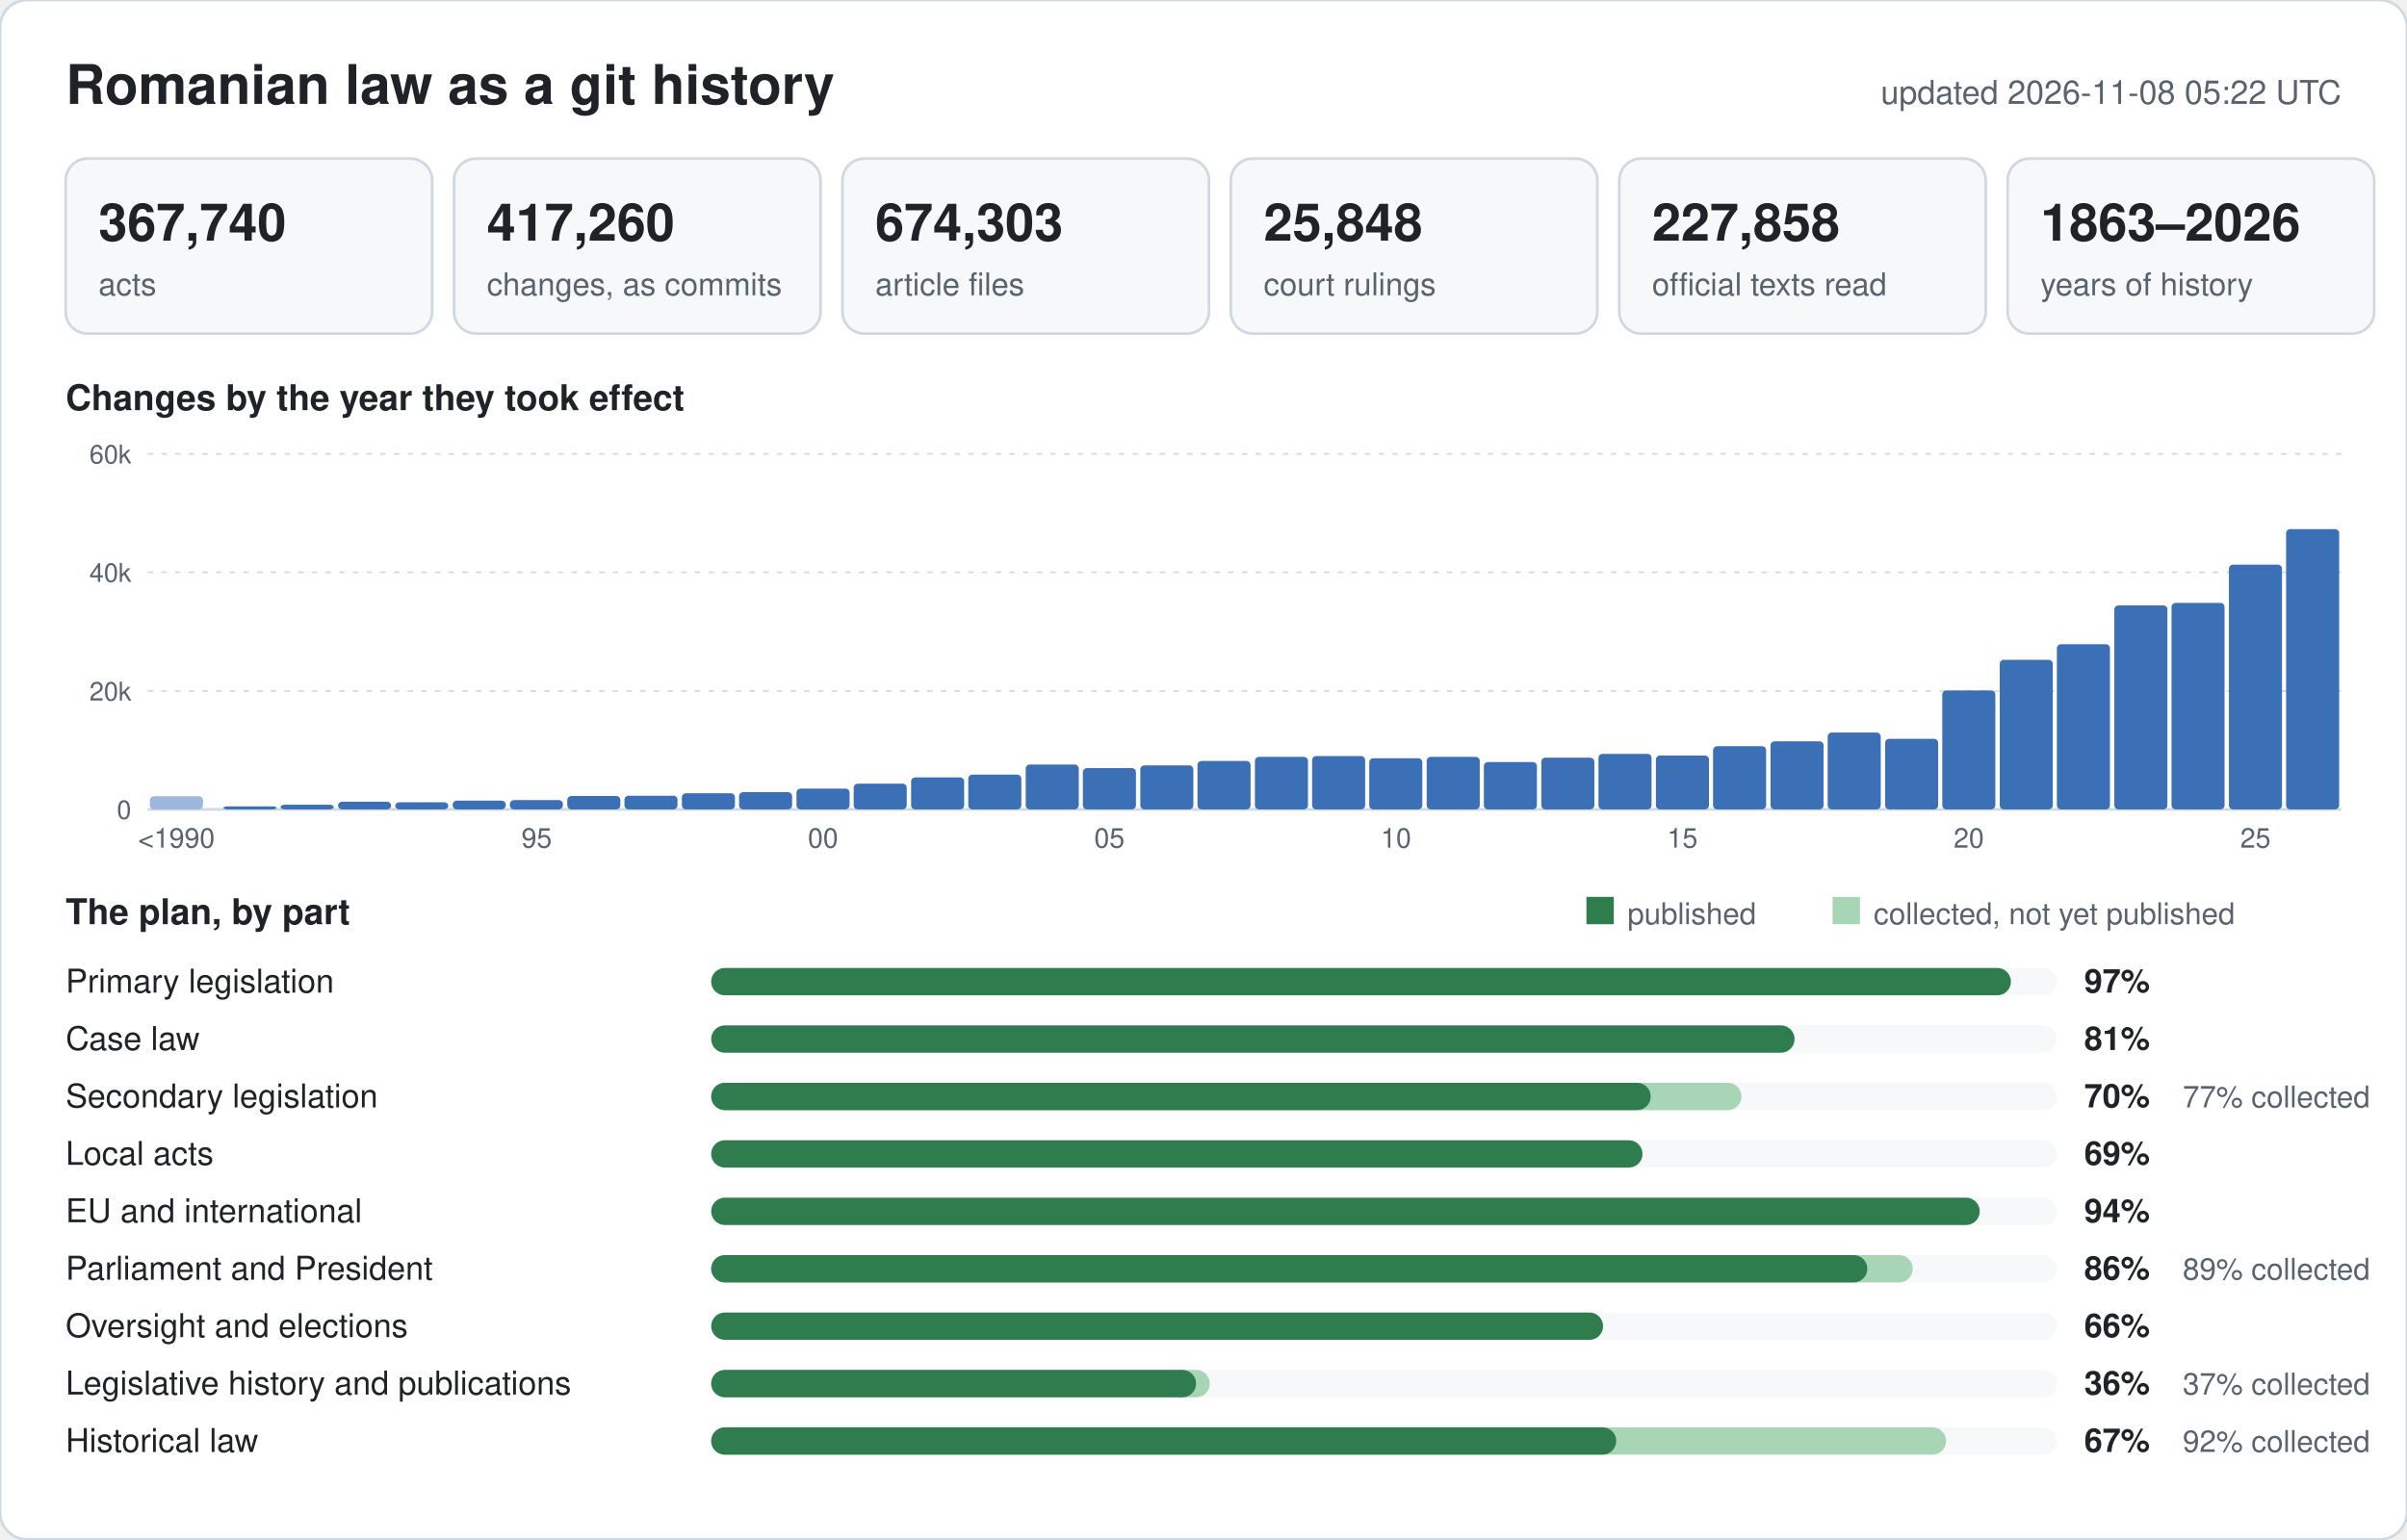
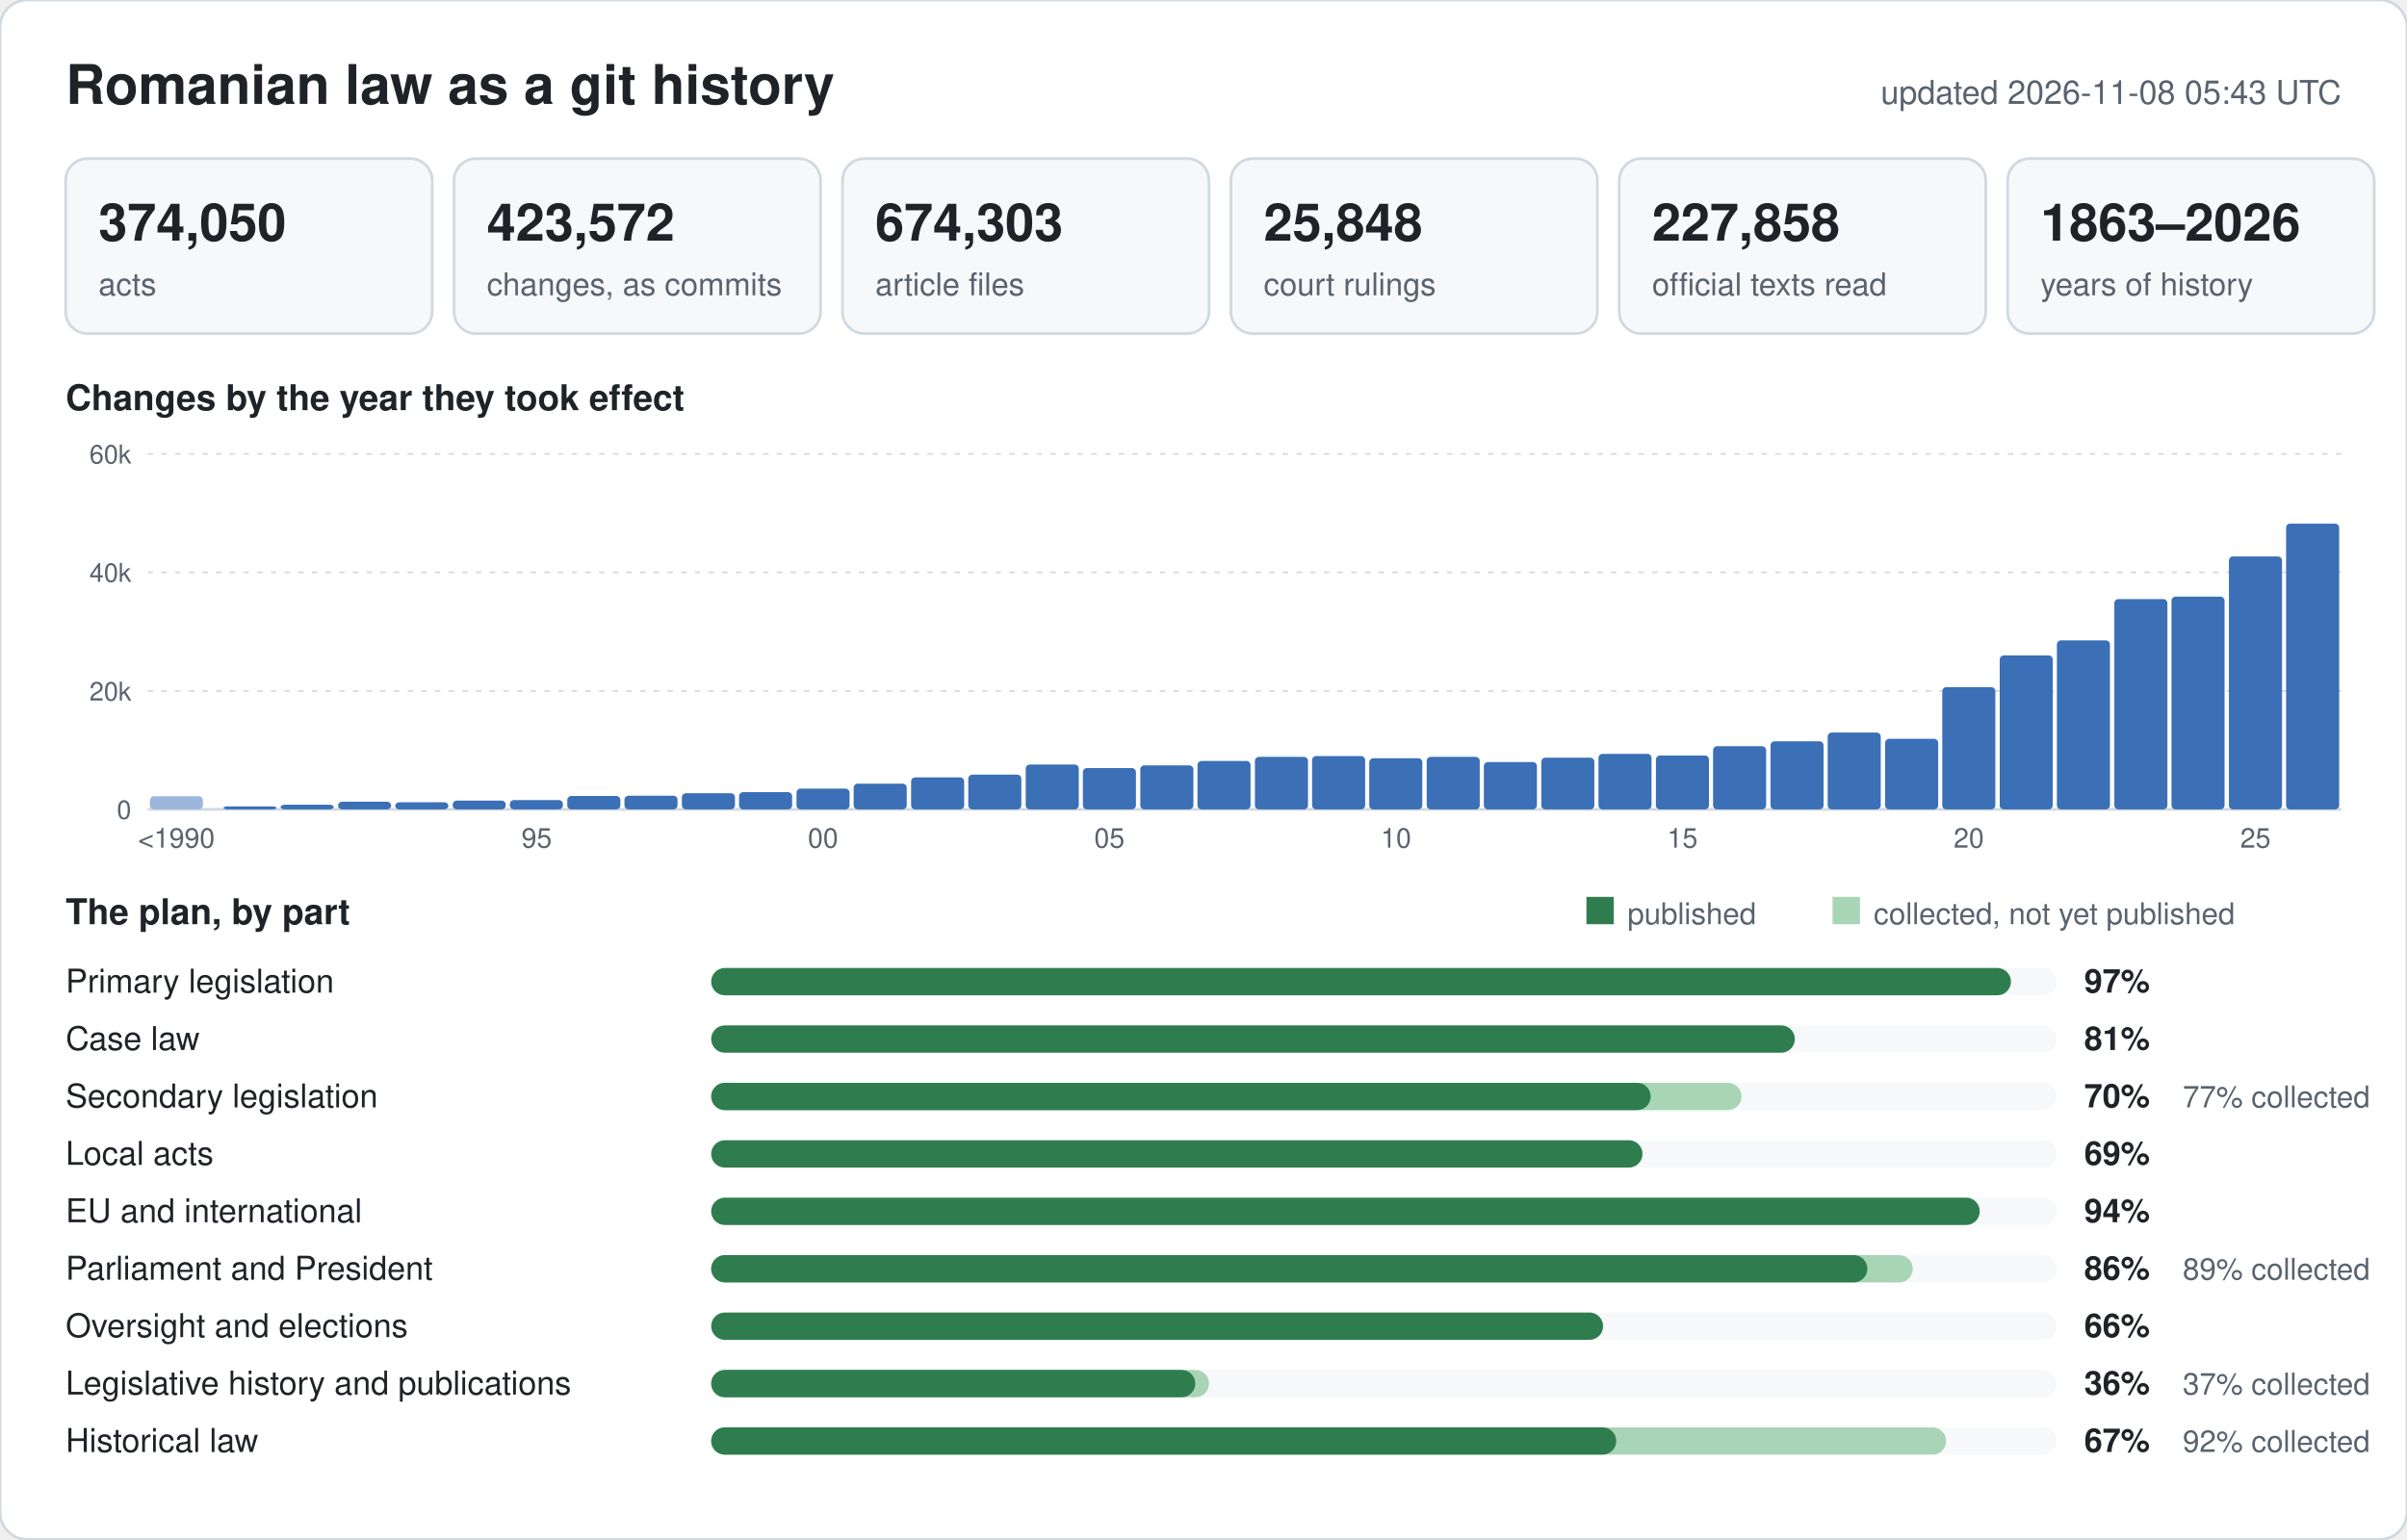
<svg xmlns="http://www.w3.org/2000/svg" width="880" height="563" viewBox="0 0 880 563" font-family="-apple-system,BlinkMacSystemFont,Segoe UI,Helvetica,Arial,sans-serif">
  <rect width="880" height="563" rx="10" fill="#ffffff" stroke="#d1d9e0" />
  <text x="24" y="38" font-size="20" font-weight="600" fill="#1f2328">Romanian law as a git history</text>
-   <text x="856" y="38" font-size="12" text-anchor="end" fill="#59636e">updated 2026-11-08 05:22 UTC</text>
+   <text x="856" y="38" font-size="12" text-anchor="end" fill="#59636e">updated 2026-11-08 05:43 UTC</text>
  <rect x="24" y="58" width="134" height="64" rx="8" fill="#f6f8fa" stroke="#d1d9e0" />
-   <text x="36" y="88" font-size="19" font-weight="600" fill="#1f2328">367,740</text>
+   <text x="36" y="88" font-size="19" font-weight="600" fill="#1f2328">374,050</text>
  <text x="36" y="108" font-size="11.5" fill="#59636e">acts</text>
  <rect x="166" y="58" width="134" height="64" rx="8" fill="#f6f8fa" stroke="#d1d9e0" />
-   <text x="178" y="88" font-size="19" font-weight="600" fill="#1f2328">417,260</text>
+   <text x="178" y="88" font-size="19" font-weight="600" fill="#1f2328">423,572</text>
  <text x="178" y="108" font-size="11.5" fill="#59636e">changes, as commits</text>
  <rect x="308" y="58" width="134" height="64" rx="8" fill="#f6f8fa" stroke="#d1d9e0" />
  <text x="320" y="88" font-size="19" font-weight="600" fill="#1f2328">674,303</text>
  <text x="320" y="108" font-size="11.5" fill="#59636e">article files</text>
  <rect x="450" y="58" width="134" height="64" rx="8" fill="#f6f8fa" stroke="#d1d9e0" />
  <text x="462" y="88" font-size="19" font-weight="600" fill="#1f2328">25,848</text>
  <text x="462" y="108" font-size="11.5" fill="#59636e">court rulings</text>
  <rect x="592" y="58" width="134" height="64" rx="8" fill="#f6f8fa" stroke="#d1d9e0" />
  <text x="604" y="88" font-size="19" font-weight="600" fill="#1f2328">227,858</text>
  <text x="604" y="108" font-size="11.5" fill="#59636e">official texts read</text>
  <rect x="734" y="58" width="134" height="64" rx="8" fill="#f6f8fa" stroke="#d1d9e0" />
  <text x="746" y="88" font-size="19" font-weight="600" fill="#1f2328">1863–2026</text>
  <text x="746" y="108" font-size="11.5" fill="#59636e">years of history</text>
  <text x="24" y="150" font-size="13" font-weight="600" fill="#1f2328">Changes by the year they took effect</text>
  <line x1="54" y1="296.0" x2="856" y2="296.0" stroke="#d1d9e0" stroke-width="1" />
  <text x="48" y="299.5" font-size="9.5" text-anchor="end" fill="#59636e">0</text>
  <line x1="54" y1="252.7" x2="856" y2="252.7" stroke="#d1d9e0" stroke-width="0.6" stroke-dasharray="2 3" />
  <text x="48" y="256.2" font-size="9.5" text-anchor="end" fill="#59636e">20k</text>
  <line x1="54" y1="209.3" x2="856" y2="209.3" stroke="#d1d9e0" stroke-width="0.6" stroke-dasharray="2 3" />
  <text x="48" y="212.8" font-size="9.5" text-anchor="end" fill="#59636e">40k</text>
  <line x1="54" y1="166.0" x2="856" y2="166.0" stroke="#d1d9e0" stroke-width="0.6" stroke-dasharray="2 3" />
  <text x="48" y="169.5" font-size="9.5" text-anchor="end" fill="#59636e">60k</text>
  <rect x="54.8" y="291.2" width="19.4" height="4.8" rx="1.5" fill="#9db6dc" />
  <text x="64.5" y="310" font-size="10" text-anchor="middle" fill="#59636e">&lt;1990</text>
  <rect x="81.7" y="294.9" width="19.4" height="1.1" rx="1.5" fill="#3b6fb6" />
  <rect x="102.6" y="294.3" width="19.4" height="1.7" rx="1.5" fill="#3b6fb6" />
  <rect x="123.6" y="293.2" width="19.4" height="2.8" rx="1.5" fill="#3b6fb6" />
  <rect x="144.5" y="293.4" width="19.4" height="2.6" rx="1.5" fill="#3b6fb6" />
  <rect x="165.5" y="292.8" width="19.4" height="3.2" rx="1.5" fill="#3b6fb6" />
  <rect x="186.4" y="292.6" width="19.4" height="3.4" rx="1.5" fill="#3b6fb6" />
  <text x="196.2" y="310" font-size="10" text-anchor="middle" fill="#59636e">95</text>
  <rect x="207.4" y="291.1" width="19.4" height="4.9" rx="1.5" fill="#3b6fb6" />
  <rect x="228.3" y="291.0" width="19.4" height="5.0" rx="1.5" fill="#3b6fb6" />
  <rect x="249.3" y="290.1" width="19.4" height="5.9" rx="1.5" fill="#3b6fb6" />
  <rect x="270.2" y="289.7" width="19.4" height="6.3" rx="1.5" fill="#3b6fb6" />
  <rect x="291.2" y="288.4" width="19.4" height="7.6" rx="1.5" fill="#3b6fb6" />
  <text x="300.9" y="310" font-size="10" text-anchor="middle" fill="#59636e">00</text>
  <rect x="312.1" y="286.6" width="19.4" height="9.4" rx="1.5" fill="#3b6fb6" />
  <rect x="333.1" y="284.3" width="19.4" height="11.7" rx="1.5" fill="#3b6fb6" />
  <rect x="354.0" y="283.3" width="19.4" height="12.7" rx="1.5" fill="#3b6fb6" />
  <rect x="375.0" y="279.6" width="19.4" height="16.4" rx="1.5" fill="#3b6fb6" />
  <rect x="395.9" y="280.9" width="19.4" height="15.1" rx="1.5" fill="#3b6fb6" />
  <text x="405.6" y="310" font-size="10" text-anchor="middle" fill="#59636e">05</text>
  <rect x="416.9" y="279.9" width="19.4" height="16.1" rx="1.5" fill="#3b6fb6" />
  <rect x="437.8" y="278.3" width="19.4" height="17.7" rx="1.5" fill="#3b6fb6" />
  <rect x="458.8" y="276.8" width="19.4" height="19.2" rx="1.5" fill="#3b6fb6" />
  <rect x="479.7" y="276.5" width="19.4" height="19.5" rx="1.5" fill="#3b6fb6" />
  <rect x="500.6" y="277.3" width="19.4" height="18.7" rx="1.5" fill="#3b6fb6" />
  <text x="510.4" y="310" font-size="10" text-anchor="middle" fill="#59636e">10</text>
  <rect x="521.6" y="276.8" width="19.4" height="19.2" rx="1.5" fill="#3b6fb6" />
  <rect x="542.5" y="278.7" width="19.4" height="17.3" rx="1.5" fill="#3b6fb6" />
  <rect x="563.5" y="277.1" width="19.4" height="18.9" rx="1.5" fill="#3b6fb6" />
  <rect x="584.4" y="275.7" width="19.4" height="20.3" rx="1.5" fill="#3b6fb6" />
  <rect x="605.4" y="276.3" width="19.4" height="19.7" rx="1.5" fill="#3b6fb6" />
  <text x="615.1" y="310" font-size="10" text-anchor="middle" fill="#59636e">15</text>
  <rect x="626.3" y="272.9" width="19.4" height="23.1" rx="1.5" fill="#3b6fb6" />
  <rect x="647.3" y="271.1" width="19.4" height="24.9" rx="1.5" fill="#3b6fb6" />
  <rect x="668.2" y="267.9" width="19.4" height="28.1" rx="1.5" fill="#3b6fb6" />
  <rect x="689.2" y="270.2" width="19.4" height="25.8" rx="1.5" fill="#3b6fb6" />
-   <rect x="710.1" y="252.5" width="19.4" height="43.5" rx="1.5" fill="#3b6fb6" />
+   <rect x="710.1" y="251.3" width="19.4" height="44.7" rx="1.5" fill="#3b6fb6" />
  <text x="719.8" y="310" font-size="10" text-anchor="middle" fill="#59636e">20</text>
-   <rect x="731.1" y="241.3" width="19.4" height="54.7" rx="1.5" fill="#3b6fb6" />
-   <rect x="752.0" y="235.6" width="19.4" height="60.4" rx="1.5" fill="#3b6fb6" />
-   <rect x="773.0" y="221.4" width="19.4" height="74.6" rx="1.5" fill="#3b6fb6" />
-   <rect x="793.9" y="220.5" width="19.4" height="75.5" rx="1.5" fill="#3b6fb6" />
-   <rect x="814.9" y="206.5" width="19.4" height="89.5" rx="1.5" fill="#3b6fb6" />
+   <rect x="731.1" y="239.7" width="19.4" height="56.3" rx="1.5" fill="#3b6fb6" />
+   <rect x="752.0" y="234.2" width="19.4" height="61.8" rx="1.5" fill="#3b6fb6" />
+   <rect x="773.0" y="219.1" width="19.4" height="76.9" rx="1.5" fill="#3b6fb6" />
+   <rect x="793.9" y="218.2" width="19.4" height="77.8" rx="1.5" fill="#3b6fb6" />
+   <rect x="814.9" y="203.5" width="19.4" height="92.5" rx="1.5" fill="#3b6fb6" />
  <text x="824.6" y="310" font-size="10" text-anchor="middle" fill="#59636e">25</text>
-   <rect x="835.8" y="193.5" width="19.4" height="102.5" rx="1.5" fill="#3b6fb6" />
+   <rect x="835.8" y="191.5" width="19.4" height="104.5" rx="1.5" fill="#3b6fb6" />
  <text x="24" y="338" font-size="13" font-weight="600" fill="#1f2328">The plan, by part</text>
  <rect x="580" y="328" width="10" height="10" fill="#2f7d4f" />
  <text x="595" y="338" font-size="11" fill="#59636e">published</text>
  <rect x="670" y="328" width="10" height="10" fill="#a8d5b5" />
  <text x="685" y="338" font-size="11" fill="#59636e">collected, not yet published</text>
  <text x="24" y="363" font-size="12" fill="#1f2328">Primary legislation</text>
  <rect x="260" y="354" width="492" height="10" rx="5" fill="#f6f8fa" />
  <rect x="260" y="354" width="475.2" height="10" rx="5" fill="#2f7d4f" />
  <text x="762" y="363" font-size="12" font-weight="600" fill="#1f2328">97%</text>
  <text x="24" y="384" font-size="12" fill="#1f2328">Case law</text>
  <rect x="260" y="375" width="492" height="10" rx="5" fill="#f6f8fa" />
-   <rect x="260" y="375" width="396.1" height="10" rx="5" fill="#2f7d4f" />
+   <rect x="260" y="375" width="396.2" height="10" rx="5" fill="#2f7d4f" />
  <text x="762" y="384" font-size="12" font-weight="600" fill="#1f2328">81%</text>
  <text x="24" y="405" font-size="12" fill="#1f2328">Secondary legislation</text>
  <rect x="260" y="396" width="492" height="10" rx="5" fill="#f6f8fa" />
  <rect x="260" y="396" width="376.7" height="10" rx="5" fill="#a8d5b5" />
  <rect x="260" y="396" width="343.5" height="10" rx="5" fill="#2f7d4f" />
  <text x="762" y="405" font-size="12" font-weight="600" fill="#1f2328">70%</text>
  <text x="798" y="405" font-size="11" fill="#59636e">77% collected</text>
  <text x="24" y="426" font-size="12" fill="#1f2328">Local acts</text>
  <rect x="260" y="417" width="492" height="10" rx="5" fill="#f6f8fa" />
  <rect x="260" y="417" width="340.5" height="10" rx="5" fill="#2f7d4f" />
  <text x="762" y="426" font-size="12" font-weight="600" fill="#1f2328">69%</text>
  <text x="24" y="447" font-size="12" fill="#1f2328">EU and international</text>
  <rect x="260" y="438" width="492" height="10" rx="5" fill="#f6f8fa" />
  <rect x="260" y="438" width="463.8" height="10" rx="5" fill="#2f7d4f" />
  <text x="762" y="447" font-size="12" font-weight="600" fill="#1f2328">94%</text>
  <text x="24" y="468" font-size="12" fill="#1f2328">Parliament and President</text>
  <rect x="260" y="459" width="492" height="10" rx="5" fill="#f6f8fa" />
  <rect x="260" y="459" width="439.3" height="10" rx="5" fill="#a8d5b5" />
  <rect x="260" y="459" width="422.7" height="10" rx="5" fill="#2f7d4f" />
  <text x="762" y="468" font-size="12" font-weight="600" fill="#1f2328">86%</text>
  <text x="798" y="468" font-size="11" fill="#59636e">89% collected</text>
  <text x="24" y="489" font-size="12" fill="#1f2328">Oversight and elections</text>
  <rect x="260" y="480" width="492" height="10" rx="5" fill="#f6f8fa" />
  <rect x="260" y="480" width="326.1" height="10" rx="5" fill="#2f7d4f" />
  <text x="762" y="489" font-size="12" font-weight="600" fill="#1f2328">66%</text>
  <text x="24" y="510" font-size="12" fill="#1f2328">Legislative history and publications</text>
  <rect x="260" y="501" width="492" height="10" rx="5" fill="#f6f8fa" />
-   <rect x="260" y="501" width="182.3" height="10" rx="5" fill="#a8d5b5" />
-   <rect x="260" y="501" width="177.3" height="10" rx="5" fill="#2f7d4f" />
+   <rect x="260" y="501" width="182.0" height="10" rx="5" fill="#a8d5b5" />
+   <rect x="260" y="501" width="177.0" height="10" rx="5" fill="#2f7d4f" />
  <text x="762" y="510" font-size="12" font-weight="600" fill="#1f2328">36%</text>
  <text x="798" y="510" font-size="11" fill="#59636e">37% collected</text>
  <text x="24" y="531" font-size="12" fill="#1f2328">Historical law</text>
  <rect x="260" y="522" width="492" height="10" rx="5" fill="#f6f8fa" />
  <rect x="260" y="522" width="451.5" height="10" rx="5" fill="#a8d5b5" />
  <rect x="260" y="522" width="330.9" height="10" rx="5" fill="#2f7d4f" />
  <text x="762" y="531" font-size="12" font-weight="600" fill="#1f2328">67%</text>
  <text x="798" y="531" font-size="11" fill="#59636e">92% collected</text>
</svg>
